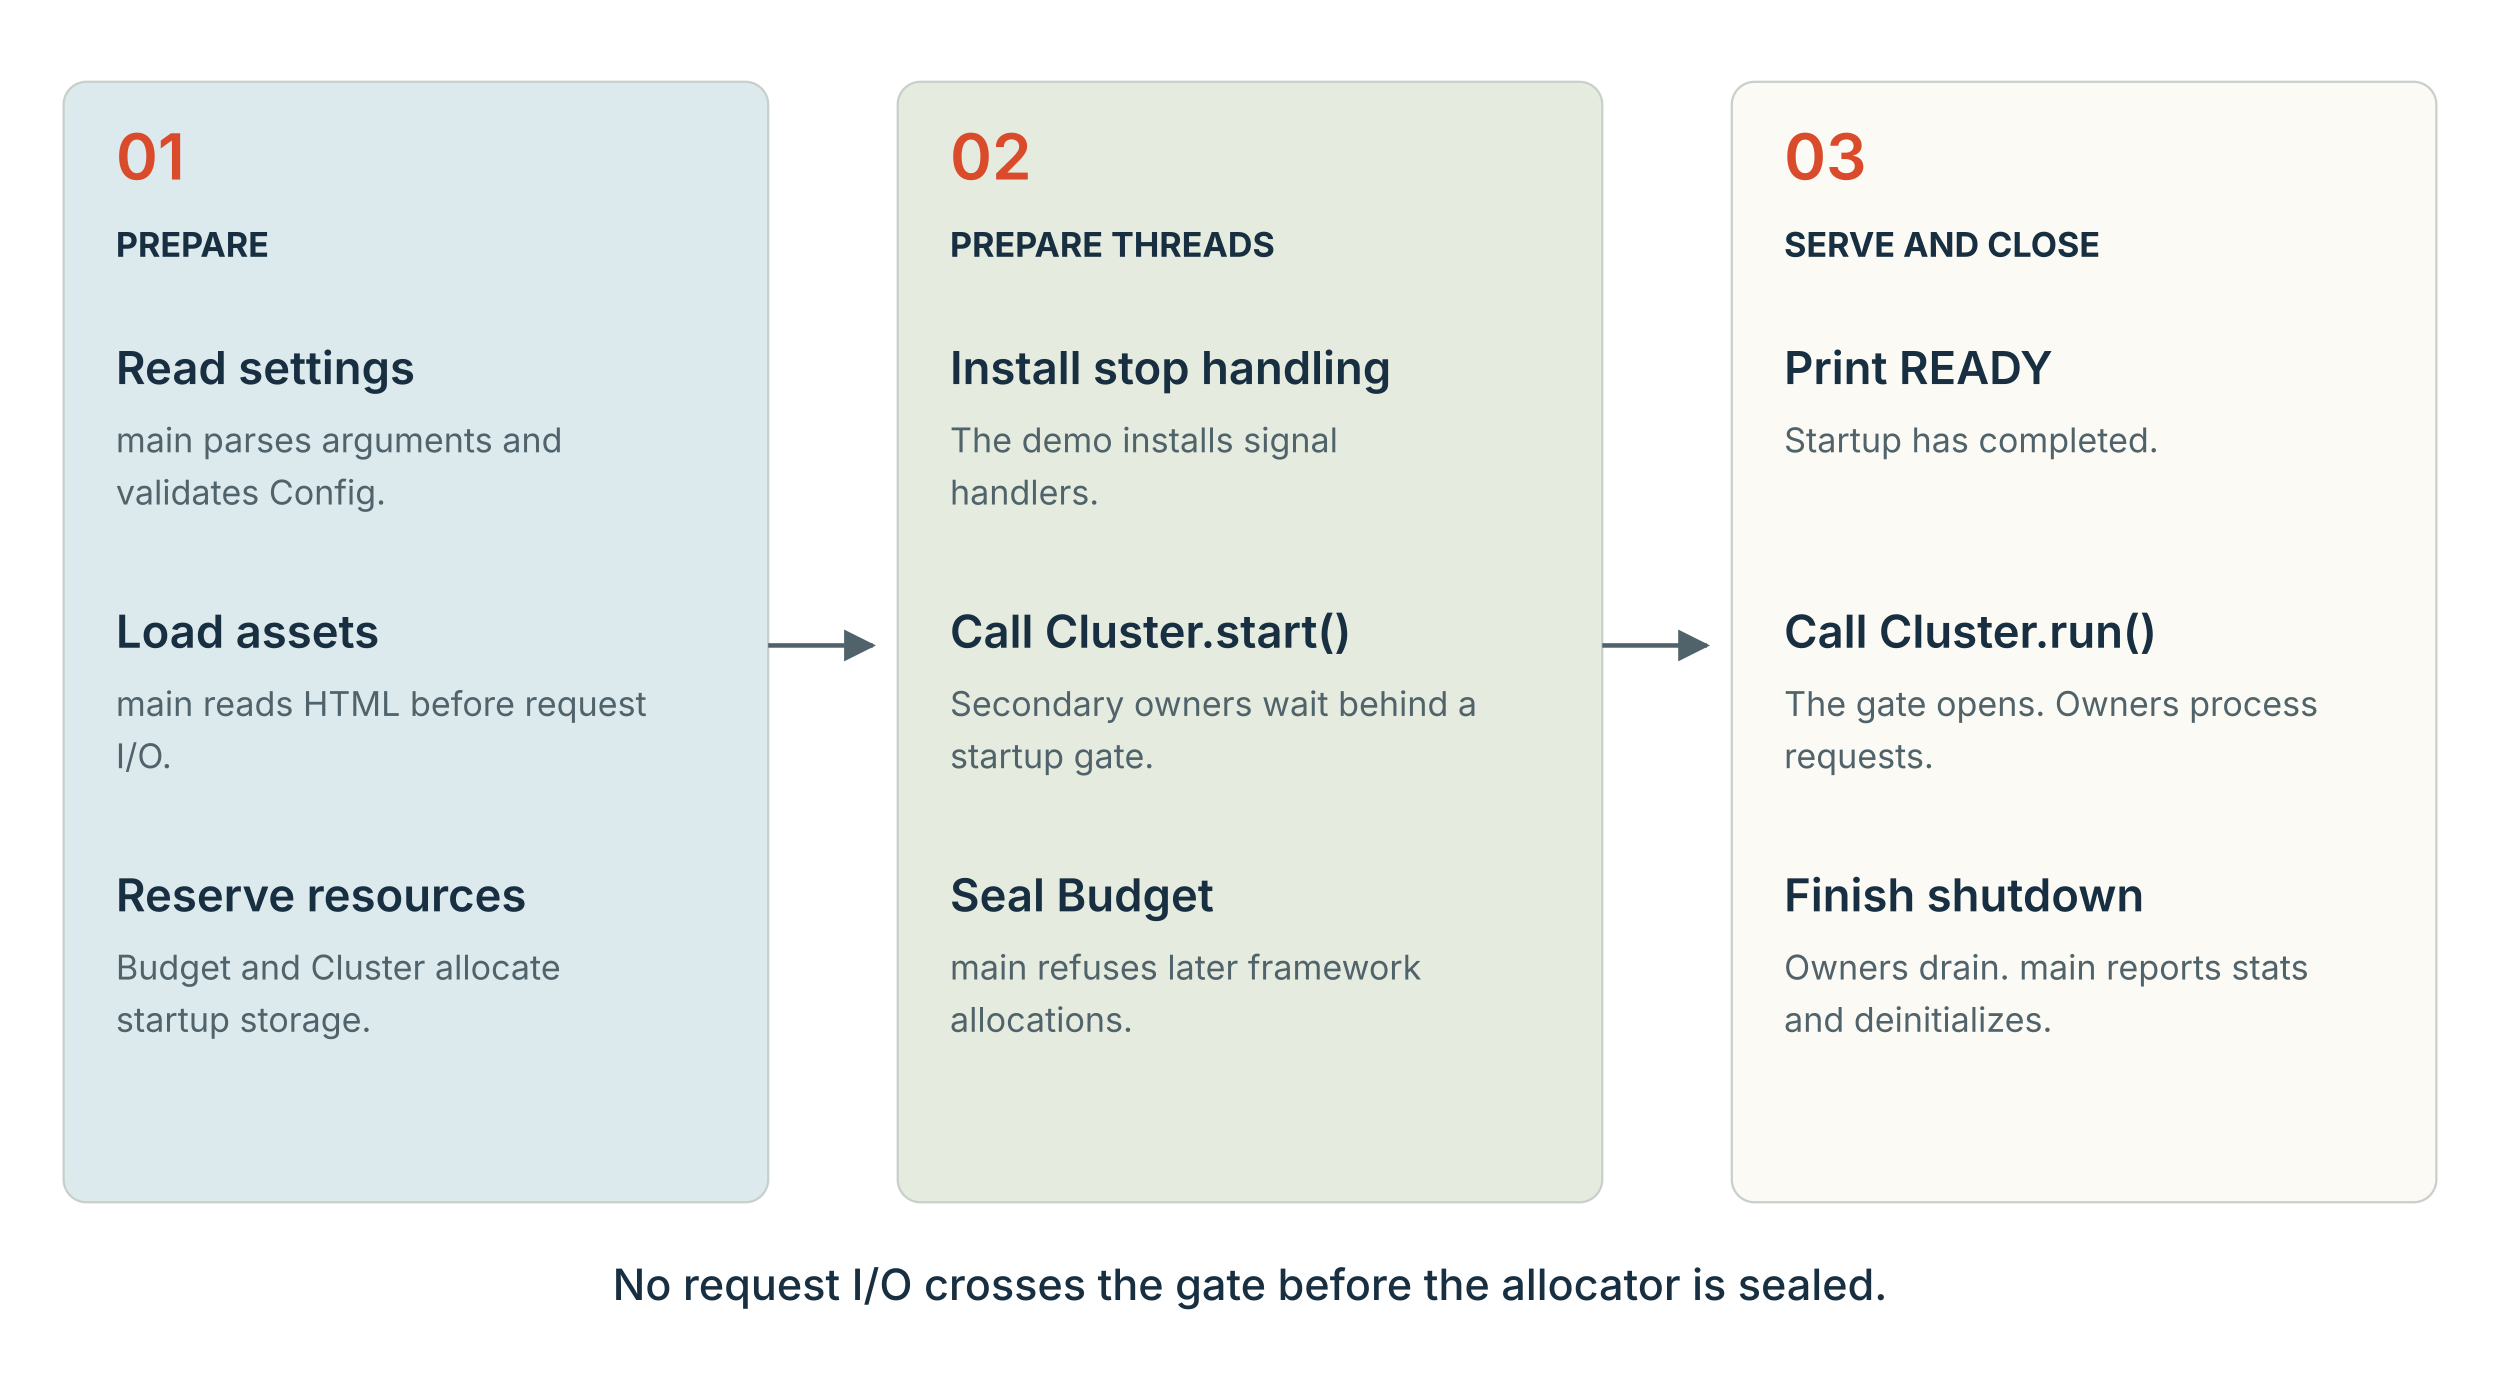
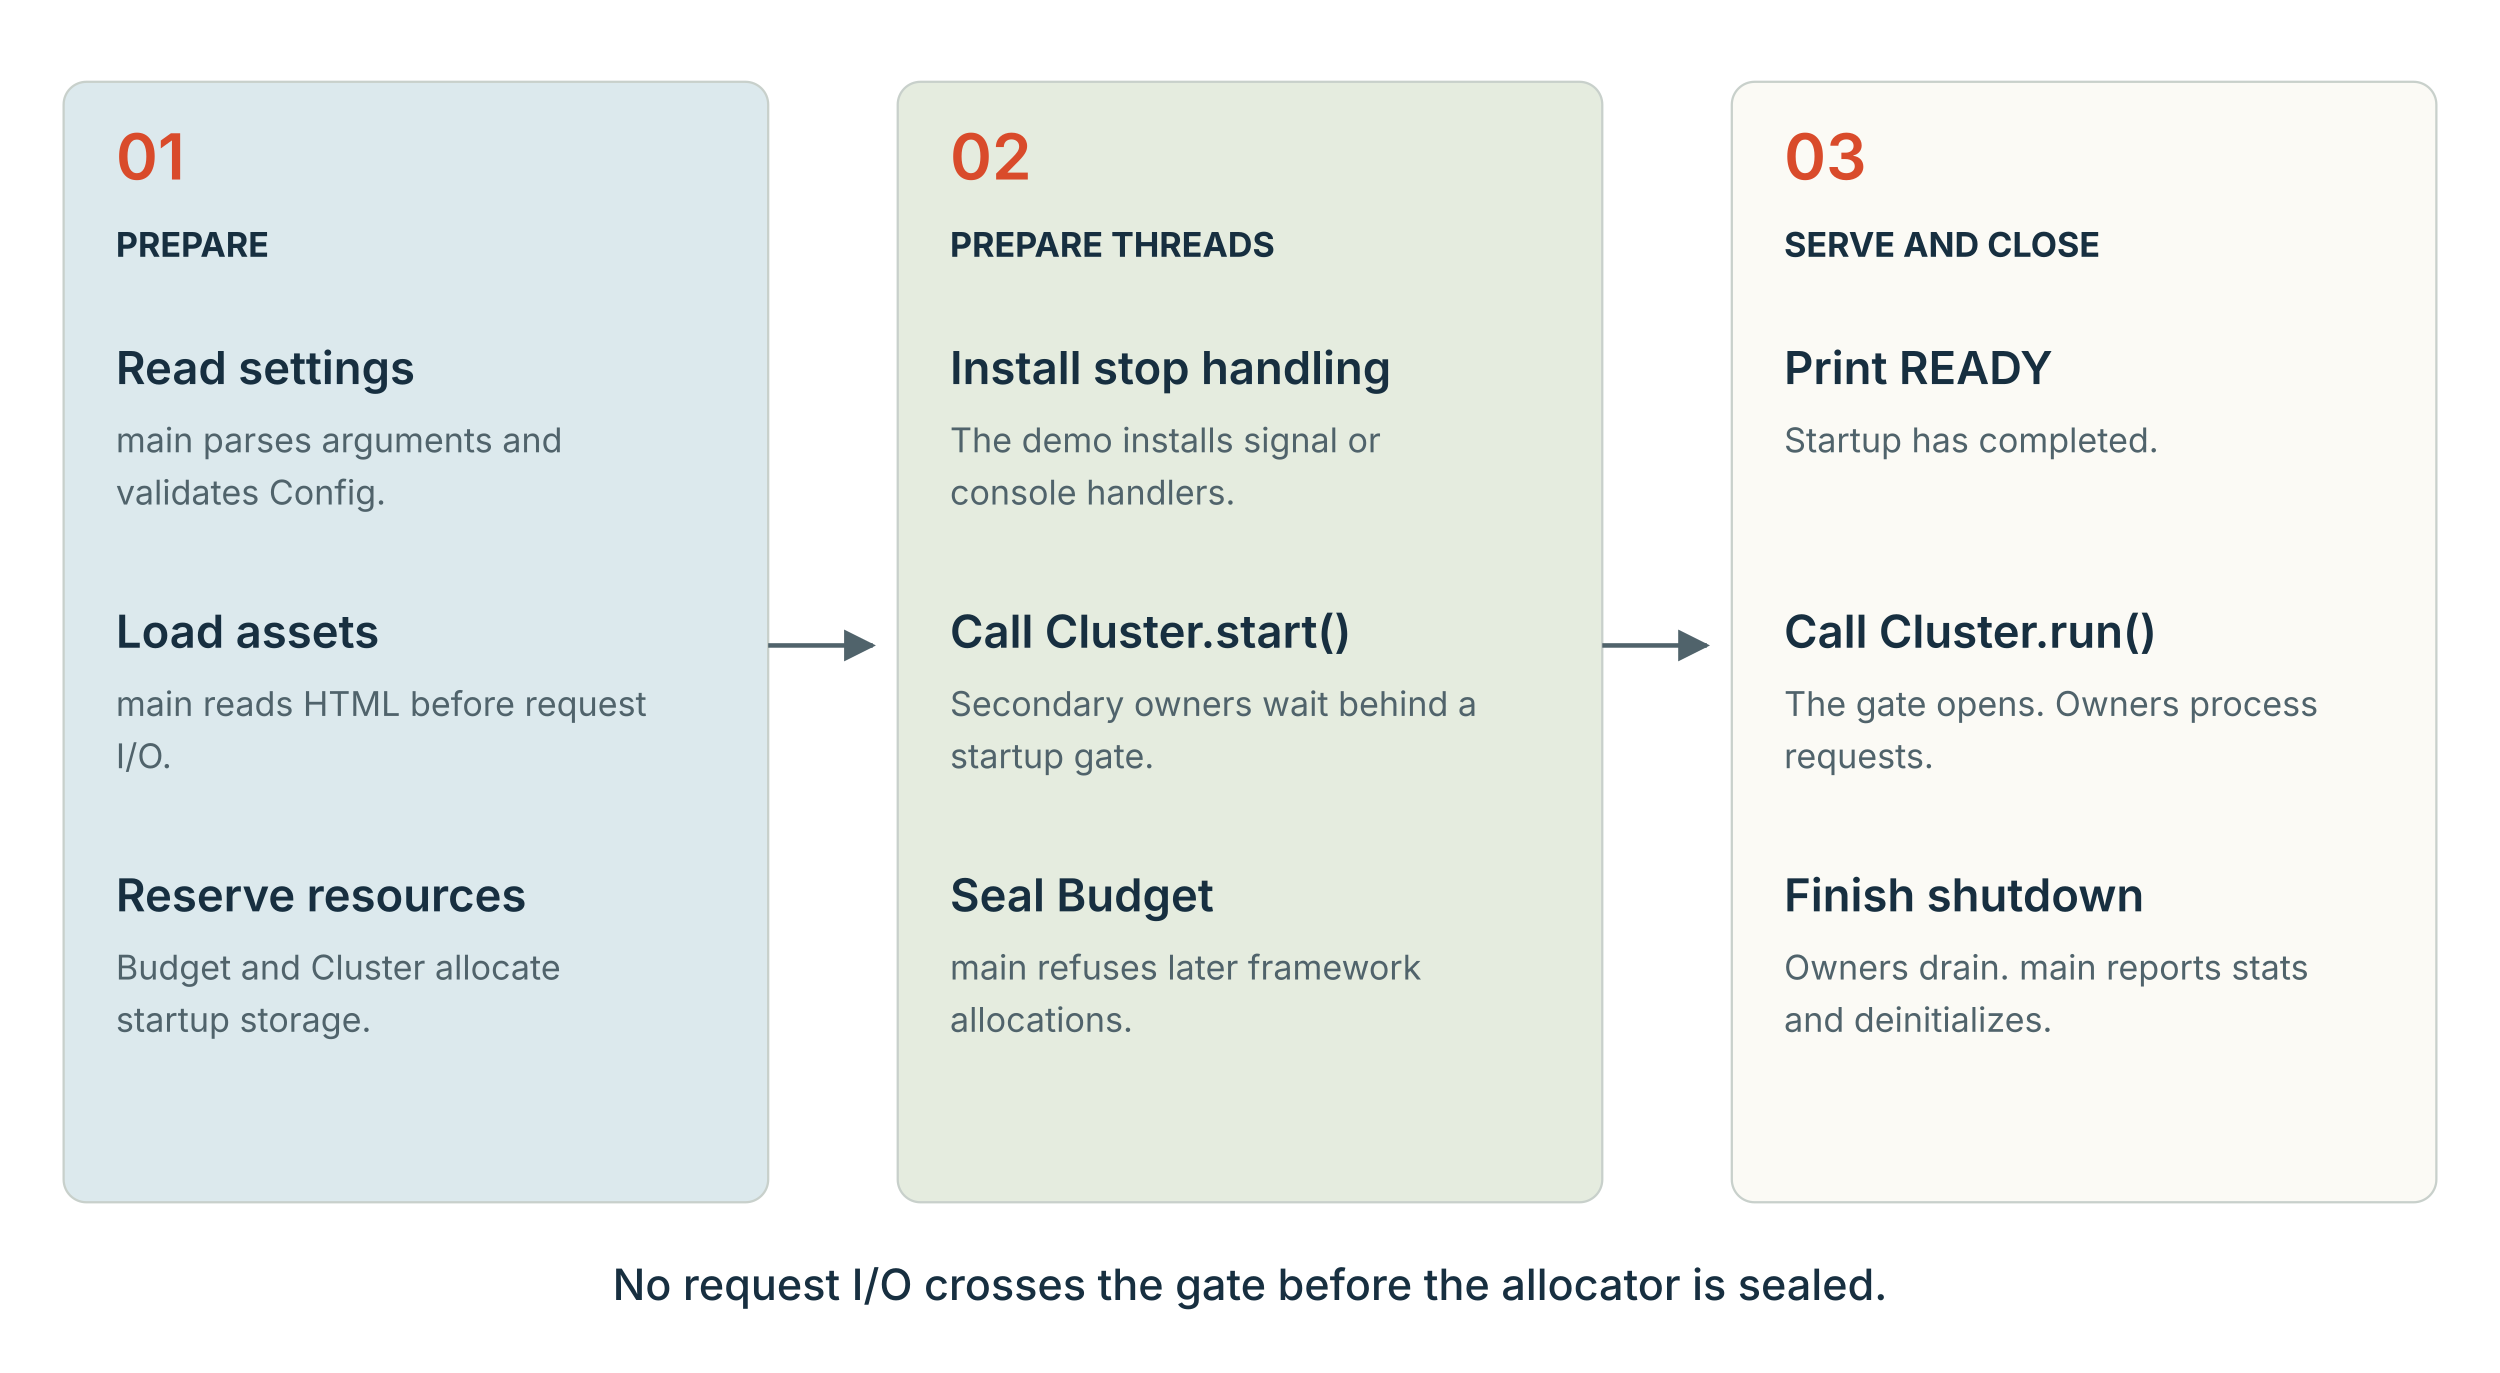
<svg xmlns="http://www.w3.org/2000/svg" viewBox="0 0 1100 604" role="img" aria-labelledby="startup-title startup-desc" class="diagram-svg">
  <defs>
    <marker id="startup-arrow" viewBox="0 0 10 10" refX="9" refY="5" markerWidth="7" markerHeight="7" orient="auto-start-reverse">
      <path d="M 0 0 L 10 5 L 0 10 z" fill="#50636b" />
    </marker>
  </defs>
  <g font-family="system-ui, -apple-system, Segoe UI, sans-serif">
    <rect x="28" y="36" width="310" height="493" rx="10" fill="#dce9ed" stroke="#c8d0cb" />
    <text x="51" y="79" font-size="28" fill="#d94b2b" font-weight="600" text-anchor="start">01</text>
    <text x="51" y="113" font-size="15" fill="#172f40" font-weight="700" text-anchor="start">PREPARE</text>
    <text x="51" y="169" font-size="20" fill="#172f40" font-weight="600" text-anchor="start">Read settings</text>
    <text x="51" y="199" font-size="15" fill="#50636b" font-weight="400" text-anchor="start">main parses arguments and</text>
    <text x="51" y="222" font-size="15" fill="#50636b" font-weight="400" text-anchor="start">validates Config.</text>
    <text x="51" y="285" font-size="20" fill="#172f40" font-weight="600" text-anchor="start">Load assets</text>
    <text x="51" y="315" font-size="15" fill="#50636b" font-weight="400" text-anchor="start">main reads HTML before request</text>
    <text x="51" y="338" font-size="15" fill="#50636b" font-weight="400" text-anchor="start">I/O.</text>
    <text x="51" y="401" font-size="20" fill="#172f40" font-weight="600" text-anchor="start">Reserve resources</text>
    <text x="51" y="431" font-size="15" fill="#50636b" font-weight="400" text-anchor="start">Budget and Cluster allocate</text>
    <text x="51" y="454" font-size="15" fill="#50636b" font-weight="400" text-anchor="start">startup storage.</text>
    <path d="M 338 284 H 384" fill="none" stroke="#50636b" stroke-width="2" marker-end="url(#startup-arrow)" />
    <rect x="395" y="36" width="310" height="493" rx="10" fill="#e5ecdf" stroke="#c8d0cb" />
    <text x="418" y="79" font-size="28" fill="#d94b2b" font-weight="600" text-anchor="start">02</text>
    <text x="418" y="113" font-size="15" fill="#172f40" font-weight="700" text-anchor="start">PREPARE THREADS</text>
    <text x="418" y="169" font-size="20" fill="#172f40" font-weight="600" text-anchor="start">Install stop handling</text>
-     <text x="418" y="199" font-size="15" fill="#50636b" font-weight="400" text-anchor="start">The demo installs signal</text>
-     <text x="418" y="222" font-size="15" fill="#50636b" font-weight="400" text-anchor="start">handlers.</text>
+     <text x="418" y="199" font-size="15" fill="#50636b" font-weight="400" text-anchor="start">The demo installs signal or</text>
+     <text x="418" y="222" font-size="15" fill="#50636b" font-weight="400" text-anchor="start">console handlers.</text>
    <text x="418" y="285" font-size="20" fill="#172f40" font-weight="600" text-anchor="start">Call Cluster.start()</text>
    <text x="418" y="315" font-size="15" fill="#50636b" font-weight="400" text-anchor="start">Secondary owners wait behind a</text>
    <text x="418" y="338" font-size="15" fill="#50636b" font-weight="400" text-anchor="start">startup gate.</text>
    <text x="418" y="401" font-size="20" fill="#172f40" font-weight="600" text-anchor="start">Seal Budget</text>
    <text x="418" y="431" font-size="15" fill="#50636b" font-weight="400" text-anchor="start">main refuses later framework</text>
    <text x="418" y="454" font-size="15" fill="#50636b" font-weight="400" text-anchor="start">allocations.</text>
    <path d="M 705 284 H 751" fill="none" stroke="#50636b" stroke-width="2" marker-end="url(#startup-arrow)" />
    <rect x="762" y="36" width="310" height="493" rx="10" fill="#fbfaf5" stroke="#c8d0cb" />
    <text x="785" y="79" font-size="28" fill="#d94b2b" font-weight="600" text-anchor="start">03</text>
    <text x="785" y="113" font-size="15" fill="#172f40" font-weight="700" text-anchor="start">SERVE AND CLOSE</text>
    <text x="785" y="169" font-size="20" fill="#172f40" font-weight="600" text-anchor="start">Print READY</text>
    <text x="785" y="199" font-size="15" fill="#50636b" font-weight="400" text-anchor="start">Startup has completed.</text>
    <text x="785" y="285" font-size="20" fill="#172f40" font-weight="600" text-anchor="start">Call Cluster.run()</text>
    <text x="785" y="315" font-size="15" fill="#50636b" font-weight="400" text-anchor="start">The gate opens. Owners process</text>
    <text x="785" y="338" font-size="15" fill="#50636b" font-weight="400" text-anchor="start">requests.</text>
    <text x="785" y="401" font-size="20" fill="#172f40" font-weight="600" text-anchor="start">Finish shutdown</text>
    <text x="785" y="431" font-size="15" fill="#50636b" font-weight="400" text-anchor="start">Owners drain. main reports stats</text>
    <text x="785" y="454" font-size="15" fill="#50636b" font-weight="400" text-anchor="start">and deinitializes.</text>
    <text x="550" y="572" font-size="19" fill="#172f40" font-weight="550" text-anchor="middle">No request I/O crosses the gate before the allocator is sealed.</text>
  </g>
</svg>
